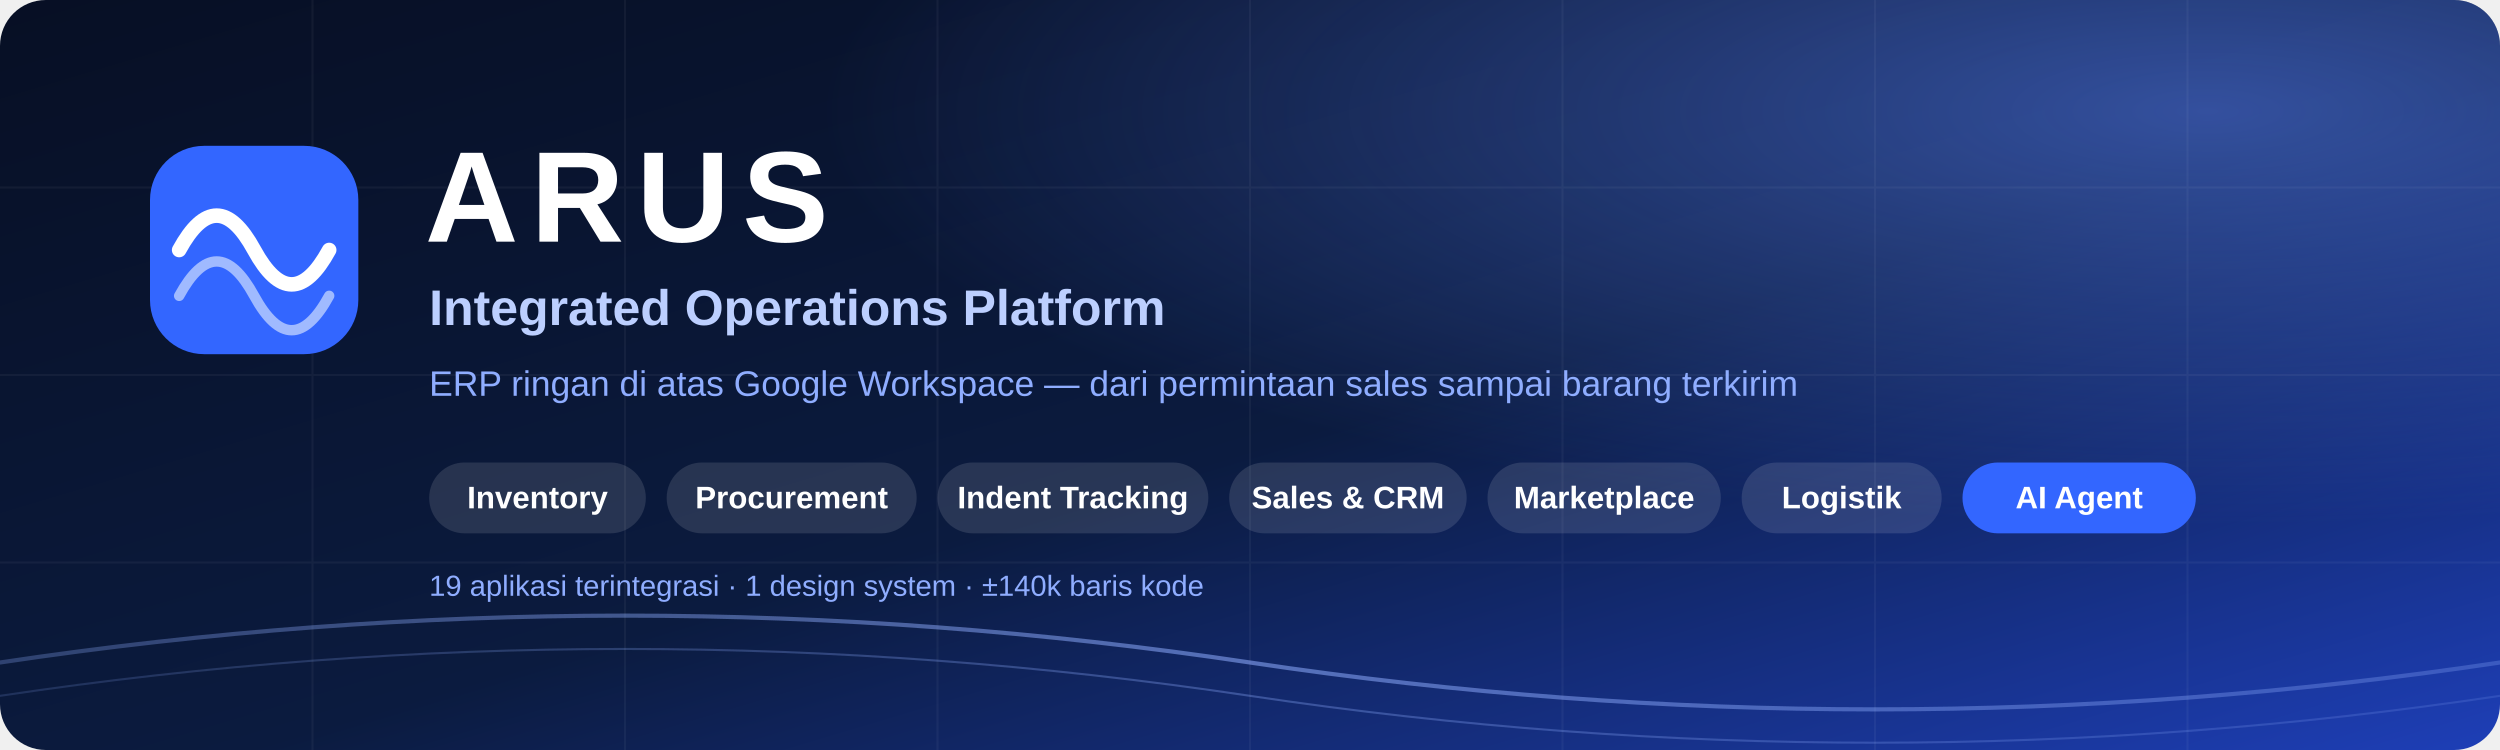
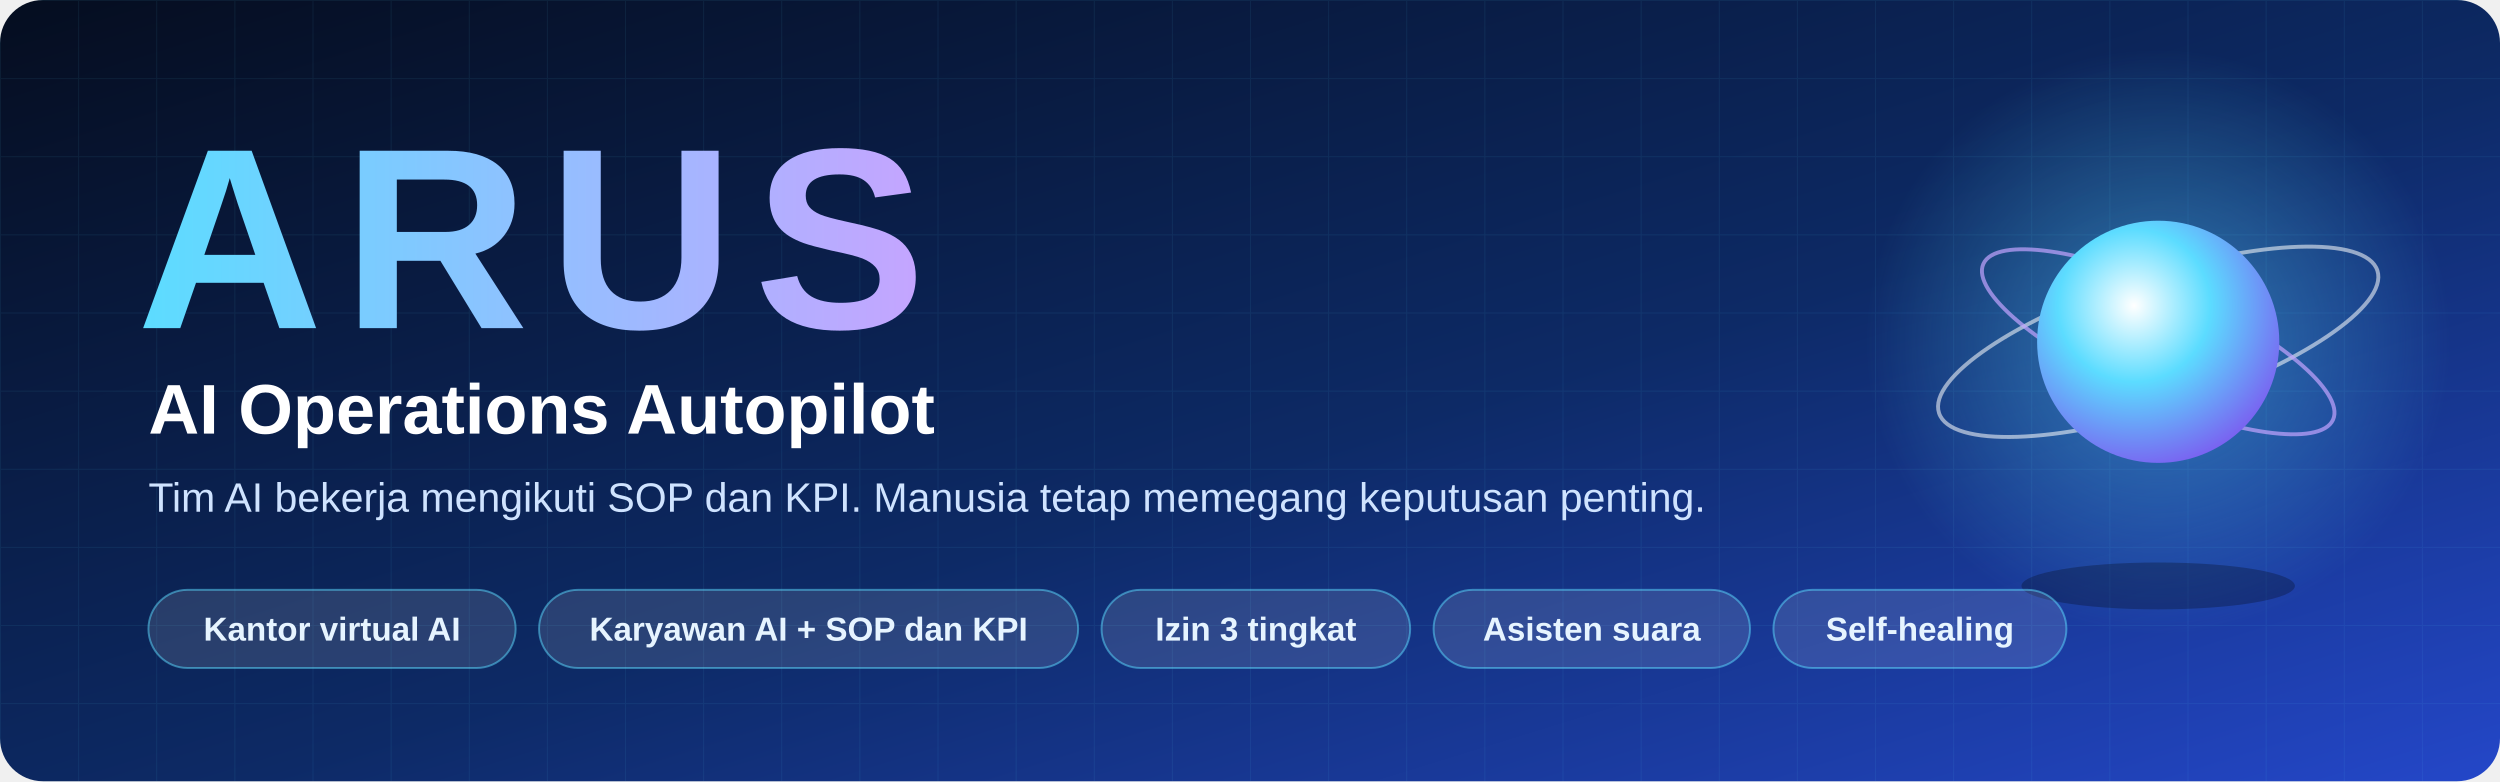
- <svg xmlns="http://www.w3.org/2000/svg" width="1200" height="360" viewBox="0 0 1200 360" role="img" aria-labelledby="t d">
+ <svg xmlns="http://www.w3.org/2000/svg" viewBox="0 0 1280 400" role="img" aria-labelledby="t d">
  <defs>
    <linearGradient id="bg" x1="0" y1="0" x2="1" y2="1">
-       <stop offset="0" stop-color="#070f24" />
-       <stop offset="0.55" stop-color="#0b1b3f" />
-       <stop offset="1" stop-color="#1e3fb8" />
+       <stop offset="0" stop-color="#050d1f" />
+       <stop offset="0.55" stop-color="#0d2a66" />
+       <stop offset="1" stop-color="#2447c9" />
    </linearGradient>
-     <radialGradient id="glow" cx="0.88" cy="0.15" r="0.55">
-       <stop offset="0" stop-color="#5c86ff" stop-opacity="0.5" />
-       <stop offset="1" stop-color="#5c86ff" stop-opacity="0" />
+     <linearGradient id="judul" x1="0" y1="0" x2="1" y2="0">
+       <stop offset="0" stop-color="#5cdcff" />
+       <stop offset="1" stop-color="#c4a5ff" />
+     </linearGradient>
+     <radialGradient id="orb" cx="40%" cy="35%" r="70%">
+       <stop offset="0" stop-color="#ffffff" />
+       <stop offset="0.45" stop-color="#5cdcff" />
+       <stop offset="1" stop-color="#7b5cf0" />
    </radialGradient>
-     <linearGradient id="wave" x1="0" y1="0" x2="1" y2="0">
-       <stop offset="0" stop-color="#8fadff" stop-opacity="0" />
-       <stop offset="0.5" stop-color="#8fadff" stop-opacity="0.55" />
-       <stop offset="1" stop-color="#8fadff" stop-opacity="0" />
-     </linearGradient>
+     <radialGradient id="cahaya" cx="50%" cy="50%" r="50%">
+       <stop offset="0" stop-color="#5cdcff" stop-opacity="0.45" />
+       <stop offset="1" stop-color="#5cdcff" stop-opacity="0" />
+     </radialGradient>
+     <pattern id="grid" width="40" height="40" patternUnits="userSpaceOnUse">
+       <path d="M40 0H0V40" fill="none" stroke="#5cdcff" stroke-opacity="0.07" stroke-width="1" />
+     </pattern>
  </defs>
-   <rect width="1200" height="360" rx="22" fill="url(#bg)" />
-   <rect width="1200" height="360" rx="22" fill="url(#glow)">
-     <animate attributeName="opacity" values="0.7;1;0.7" dur="6s" repeatCount="indefinite" />
-   </rect>
-   <g stroke="#ffffff" stroke-opacity="0.045">
-     <path d="M0 90H1200M0 180H1200M0 270H1200M150 0V360M300 0V360M450 0V360M600 0V360M750 0V360M900 0V360M1050 0V360" />
+   <rect width="1280" height="400" rx="22" fill="url(#bg)" />
+   <rect width="1280" height="400" rx="22" fill="url(#grid)" />
+   <circle cx="1105" cy="175" r="150" fill="url(#cahaya)" />
+   <ellipse cx="1105" cy="175" rx="118" ry="34" fill="none" stroke="#ffffff" stroke-opacity="0.55" stroke-width="2" transform="rotate(-18 1105 175)" />
+   <ellipse cx="1105" cy="175" rx="98" ry="28" fill="none" stroke="#c4a5ff" stroke-opacity="0.7" stroke-width="2" transform="rotate(24 1105 175)" />
+   <circle cx="1105" cy="175" r="62" fill="url(#orb)" />
+   <ellipse cx="1105" cy="300" rx="70" ry="12" fill="#000000" fill-opacity="0.25" />
+   <g font-family="'Segoe UI', system-ui, -apple-system, Arial, sans-serif">
+     <text x="70" y="168" font-size="132" font-weight="800" letter-spacing="10" fill="url(#judul)">ARUS</text>
+     <text x="76" y="222" font-size="36" font-weight="700" fill="#ffffff">AI Operations Autopilot</text>
+     <text x="76" y="262" font-size="21" fill="#cfe3ff">Tim AI bekerja mengikuti SOP dan KPI. Manusia tetap memegang keputusan penting.</text>
+     <g font-size="17" font-weight="600" fill="#e6f4ff">
+       <rect x="76" y="302" width="188" height="40" rx="20" fill="#ffffff" fill-opacity="0.12" stroke="#5cdcff" stroke-opacity="0.5" />
+       <text x="170" y="328" text-anchor="middle">Kantor virtual AI</text>
+       <rect x="276" y="302" width="276" height="40" rx="20" fill="#ffffff" fill-opacity="0.12" stroke="#5cdcff" stroke-opacity="0.5" />
+       <text x="414" y="328" text-anchor="middle">Karyawan AI + SOP dan KPI</text>
+       <rect x="564" y="302" width="158" height="40" rx="20" fill="#ffffff" fill-opacity="0.12" stroke="#5cdcff" stroke-opacity="0.5" />
+       <text x="643" y="328" text-anchor="middle">Izin 3 tingkat</text>
+       <rect x="734" y="302" width="162" height="40" rx="20" fill="#ffffff" fill-opacity="0.12" stroke="#5cdcff" stroke-opacity="0.5" />
+       <text x="815" y="328" text-anchor="middle">Asisten suara</text>
+       <rect x="908" y="302" width="150" height="40" rx="20" fill="#ffffff" fill-opacity="0.12" stroke="#5cdcff" stroke-opacity="0.5" />
+       <text x="983" y="328" text-anchor="middle">Self-healing</text>
+     </g>
  </g>
-   <path d="M-600 318 C -400 288, -200 348, 0 318 S 400 288, 600 318 S 1000 348, 1200 318 S 1600 288, 1800 318" fill="none" stroke="url(#wave)" stroke-width="2">
-     <animateTransform attributeName="transform" type="translate" from="0 0" to="600 0" dur="9s" repeatCount="indefinite" />
-   </path>
-   <path d="M-600 334 C -400 304, -200 364, 0 334 S 400 304, 600 334 S 1000 364, 1200 334 S 1600 304, 1800 334" fill="none" stroke="url(#wave)" stroke-width="1" opacity="0.6">
-     <animateTransform attributeName="transform" type="translate" from="0 0" to="600 0" dur="14s" repeatCount="indefinite" />
-   </path>
-   <rect x="72" y="70" width="100" height="100" rx="26" fill="#3366ff" />
-   <path d="M96 128c12-22 24-22 36 0s24 22 36 0" fill="none" stroke="#ffffff" stroke-width="7" stroke-linecap="round" transform="translate(-10 -8)" />
-   <path d="M96 128c12-22 24-22 36 0s24 22 36 0" fill="none" stroke="#bccfff" stroke-width="5" stroke-linecap="round" transform="translate(-10 14)" opacity="0.8" />
-   <text x="204" y="116" font-family="Segoe UI, Arial, sans-serif" font-size="62" font-weight="800" letter-spacing="6" fill="#ffffff">ARUS</text>
-   <text x="206" y="156" font-family="Segoe UI, Arial, sans-serif" font-size="24" font-weight="600" fill="#bccfff">Integrated Operations Platform</text>
-   <text x="206" y="190" font-family="Segoe UI, Arial, sans-serif" font-size="17" fill="#8fadff">ERP ringan di atas Google Workspace — dari permintaan sales sampai barang terkirim</text>
-   <g font-family="Segoe UI, Arial, sans-serif" font-size="15" font-weight="600" fill="#ffffff">
-     <rect x="206" y="222" width="104" height="34" rx="17" fill="#ffffff" fill-opacity="0.12" />
-     <text x="258" y="244" text-anchor="middle">Inventory</text>
-     <rect x="320" y="222" width="120" height="34" rx="17" fill="#ffffff" fill-opacity="0.12" />
-     <text x="380" y="244" text-anchor="middle">Procurement</text>
-     <rect x="450" y="222" width="130" height="34" rx="17" fill="#ffffff" fill-opacity="0.12" />
-     <text x="515" y="244" text-anchor="middle">Indent Tracking</text>
-     <rect x="590" y="222" width="114" height="34" rx="17" fill="#ffffff" fill-opacity="0.12" />
-     <text x="647" y="244" text-anchor="middle">Sales &amp; CRM</text>
-     <rect x="714" y="222" width="112" height="34" rx="17" fill="#ffffff" fill-opacity="0.12" />
-     <text x="770" y="244" text-anchor="middle">Marketplace</text>
-     <rect x="836" y="222" width="96" height="34" rx="17" fill="#ffffff" fill-opacity="0.12" />
-     <text x="884" y="244" text-anchor="middle">Logistik</text>
-     <rect x="942" y="222" width="112" height="34" rx="17" fill="#3366ff" />
-     <text x="998" y="244" text-anchor="middle">AI Agent</text>
-   </g>
-   <text x="206" y="286" font-family="Segoe UI, Arial, sans-serif" font-size="14" fill="#8fadff">19 aplikasi terintegrasi · 1 design system · ±140k baris kode</text>
</svg>
